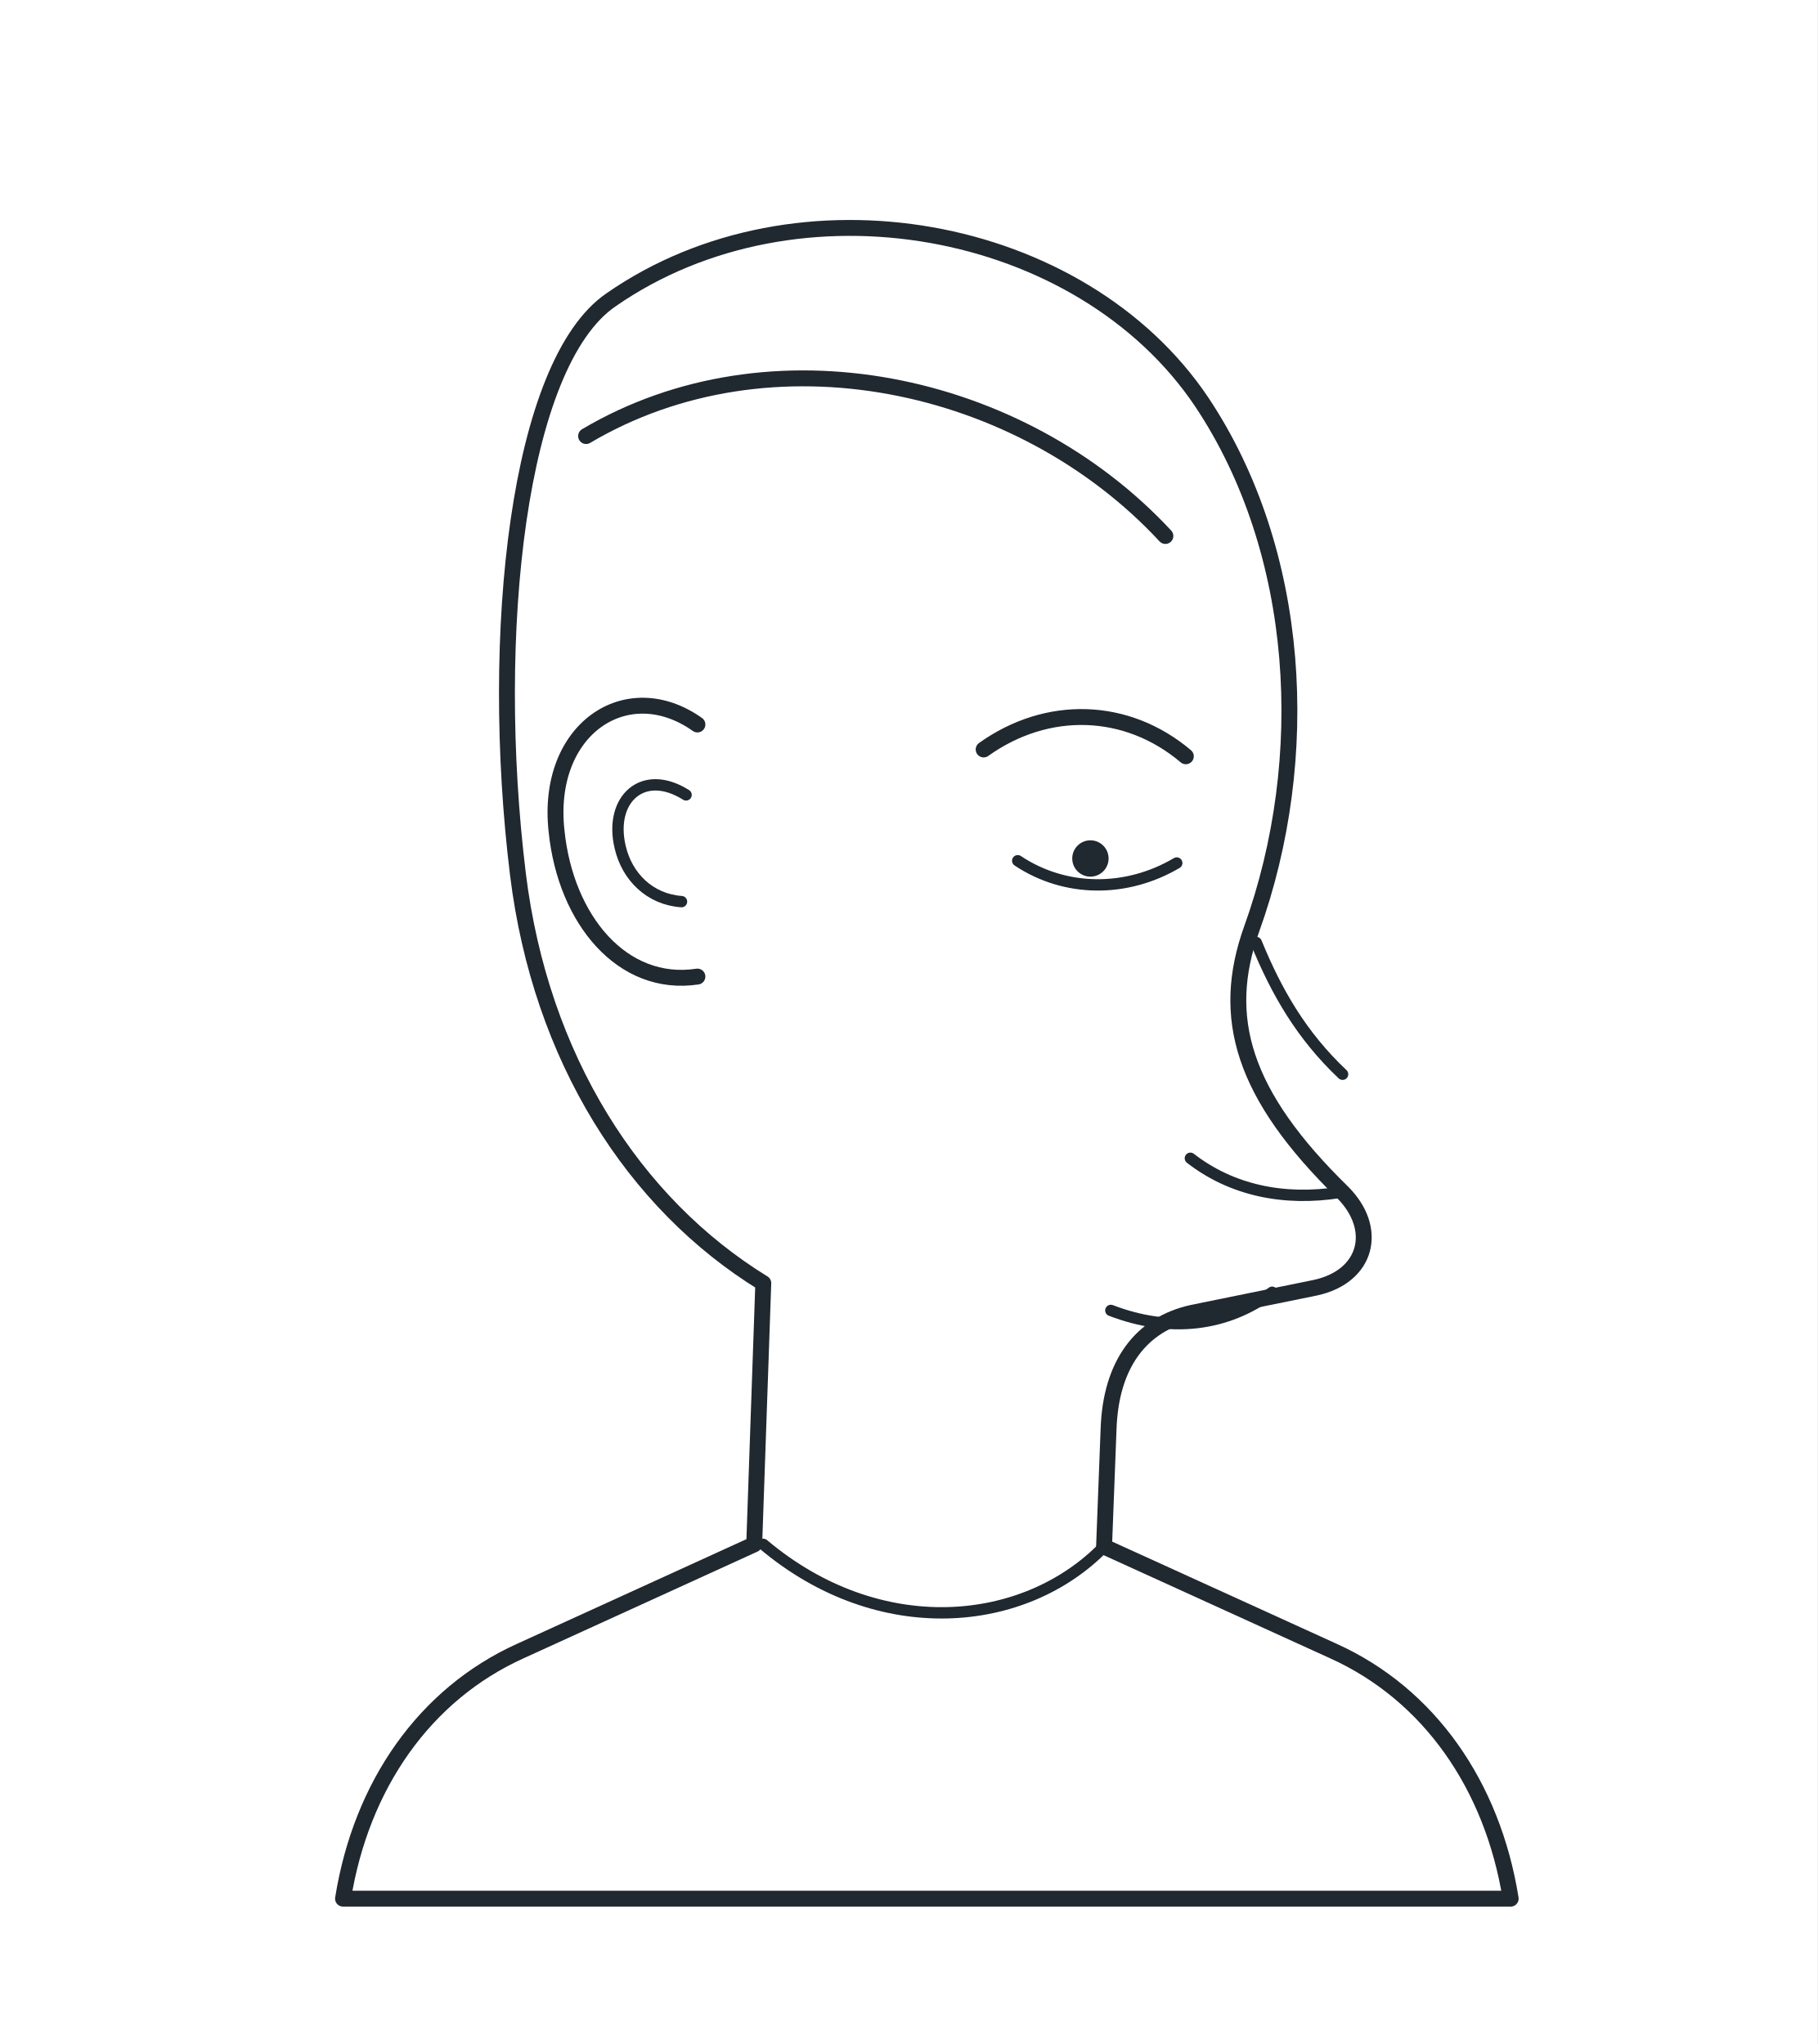
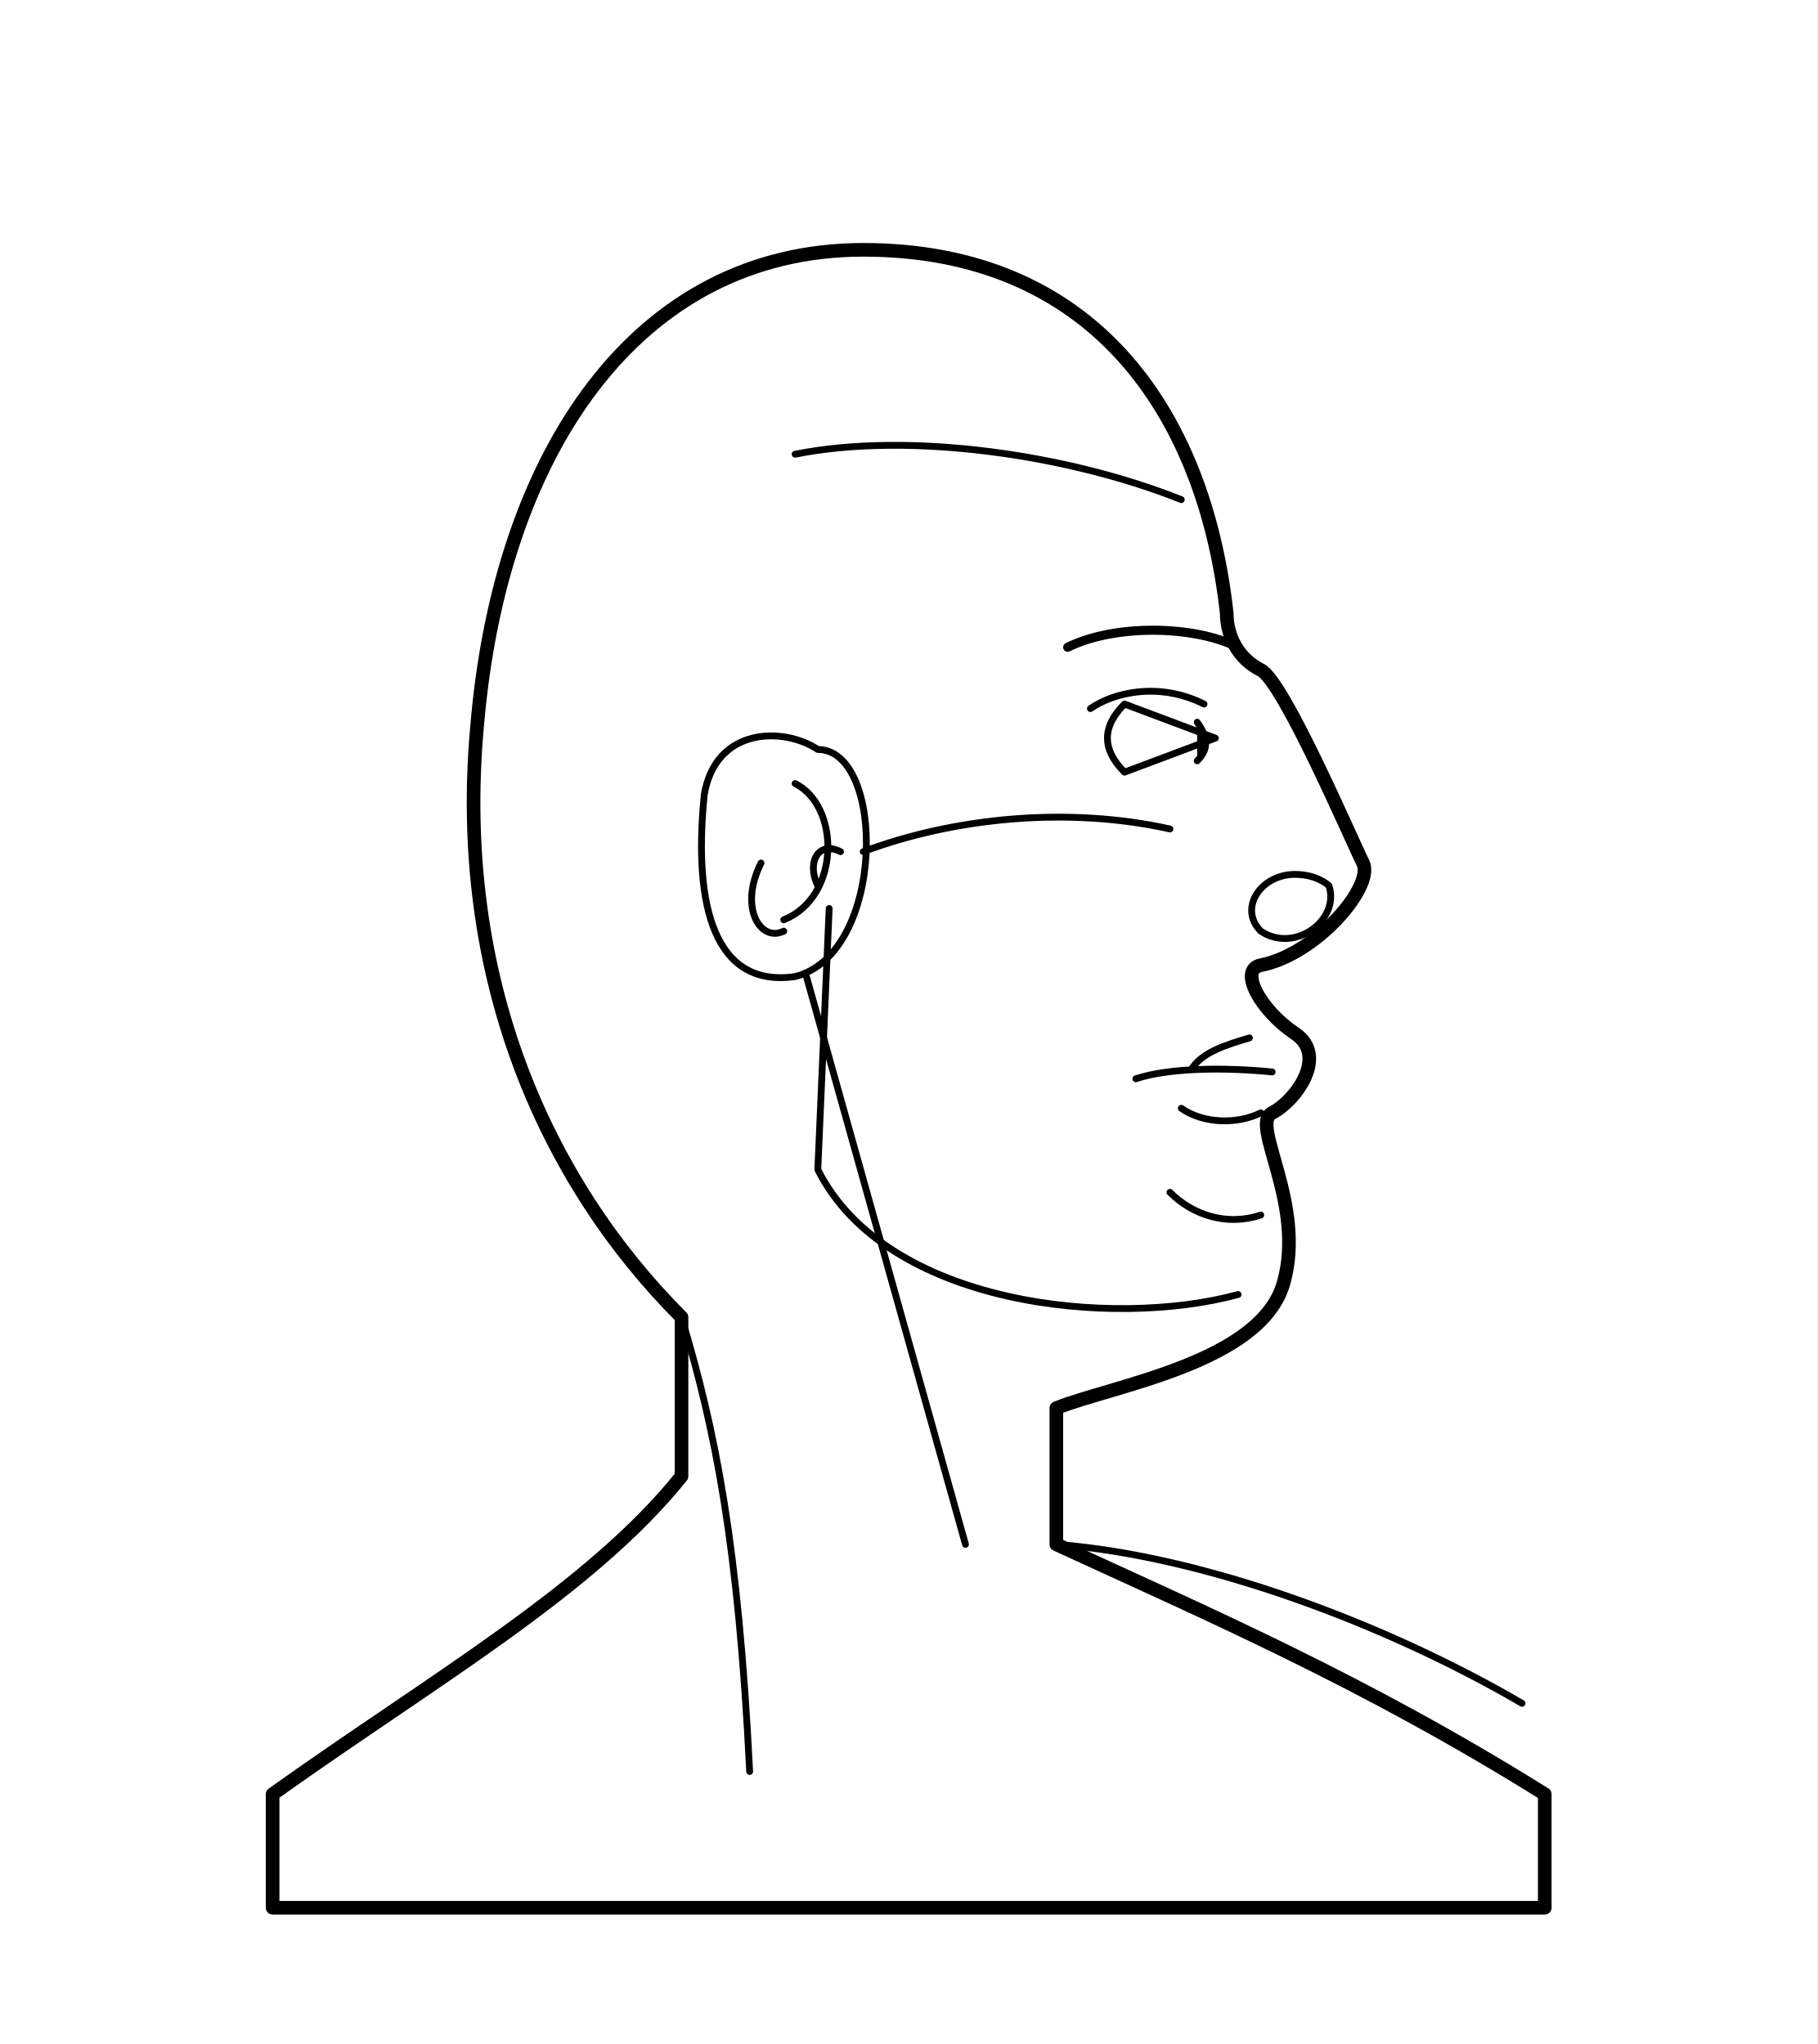
<svg xmlns="http://www.w3.org/2000/svg" width="800" height="900" viewBox="0 0 800 900">
-   <rect width="800" height="900" fill="#fff" />
-   <g transform="translate(800 0) scale(-1 1)" fill="#fff" stroke="#202830" stroke-width="7" stroke-linecap="round" stroke-linejoin="round">
-     <path d="M531 132c-82-57-207-34-260 45-44 66-49 157-22 232 14 39 4 73-40 116-16 16-11 37 12 42l54 11c23 5 36 23 37 51l2 52-101 46c-42 19-70 59-78 109h514c-8-50-36-90-78-109l-103-47-4-115c57-35 98-99 108-180 13-106 0-225-41-253Z" />
-     <path d="M287 236c64-69 174-92 255-44M278 333c26-22 61-23 89-3" fill="none" />
-     <path d="M282 380c22 13 49 13 70-1" fill="none" stroke-width="5" />
-     <circle cx="320" cy="378" r="8" fill="#202830" stroke="none" />
-     <path d="M247 415c-9 22-20 41-38 58M210 525c25 4 48-1 66-15M240 569c20 15 45 18 71 8M314 681c35 36 99 42 150-1" fill="none" stroke-width="5" />
-     <path d="M493 319c31-22 67 2 62 47-4 39-29 69-62 64" fill="none" />
-     <path d="M498 350c19-12 34 2 29 23-3 13-13 23-27 24" fill="none" stroke-width="5" />
+   <rect width="800" height="900" fill="#ffffff" />
+   <g fill="none" stroke="#000000" stroke-width="6" stroke-linecap="round" stroke-linejoin="round">
+     <path d="M 380 110               C 480 110, 530 180, 540 270               C 540 280, 545 290, 555 295               C 565 300, 595 370, 600 380               C 605 390, 580 420, 555 425               C 545 427, 555 445, 570 455               C 585 465, 570 485, 560 490               C 550 495, 575 530, 565 565               C 555 600, 490 610, 465 620               L 465 680               C 530 710, 600 740, 680 790               L 680 840               L 120 840               L 120 790               C 190 740, 260 700, 300 650               L 300 580               C 240 520, 200 430, 210 320               C 220 200, 280 110, 380 110 Z" />
+   </g>
+   <g fill="none" stroke="#000000" stroke-width="3" stroke-linecap="round" stroke-linejoin="round">
+     <path d="M 520 220 C 470 200, 400 190, 350 200" />
+     <path d="M 545 285 C 525 275, 490 275, 470 285" stroke-width="4" />
+     <path d="M 535 325 L 495 310 C 485 320, 485 330, 495 340 Z" />
+     <path d="M 527 318 C 532 325, 532 330, 527 335" fill="#000000" />
+     <path d="M 530 310 C 510 300, 490 305, 480 312" />
+     <path d="M 515 365 C 470 355, 420 360, 380 375" />
+     <path d="M 585 390 C 590 405, 570 420, 555 410 C 545 400, 555 385, 570 385 C 580 385, 585 390, 585 390 Z" />
+     <path d="M 560 472 C 540 470, 515 470, 500 475" />
+     <path d="M 550 457 C 540 460, 530 463, 525 470" />
+     <path d="M 555 490 C 545 495, 530 495, 520 488" />
+     <path d="M 555 535 C 540 540, 525 535, 515 525" />
+     <path d="M 545 570 C 490 585, 390 575, 360 515 L 365 400" />
+     <path d="M 360 330 C 390 330, 390 420, 350 430 C 315 435, 305 400, 310 350 C 315 320, 345 320, 360 330 Z" />
+     <path d="M 350 345 C 370 355, 370 395, 345 405" />
+     <path d="M 370 375 C 360 370, 355 380, 360 390" />
+     <path d="M 345 410 C 335 415, 325 400, 335 380" />
+     <path d="M 355 430 L 425 680" />
+     <path d="M 300 580 C 315 630, 325 680, 330 780" />
+     <path d="M 465 680 C 530 685, 610 715, 670 750" />
  </g>
</svg>
